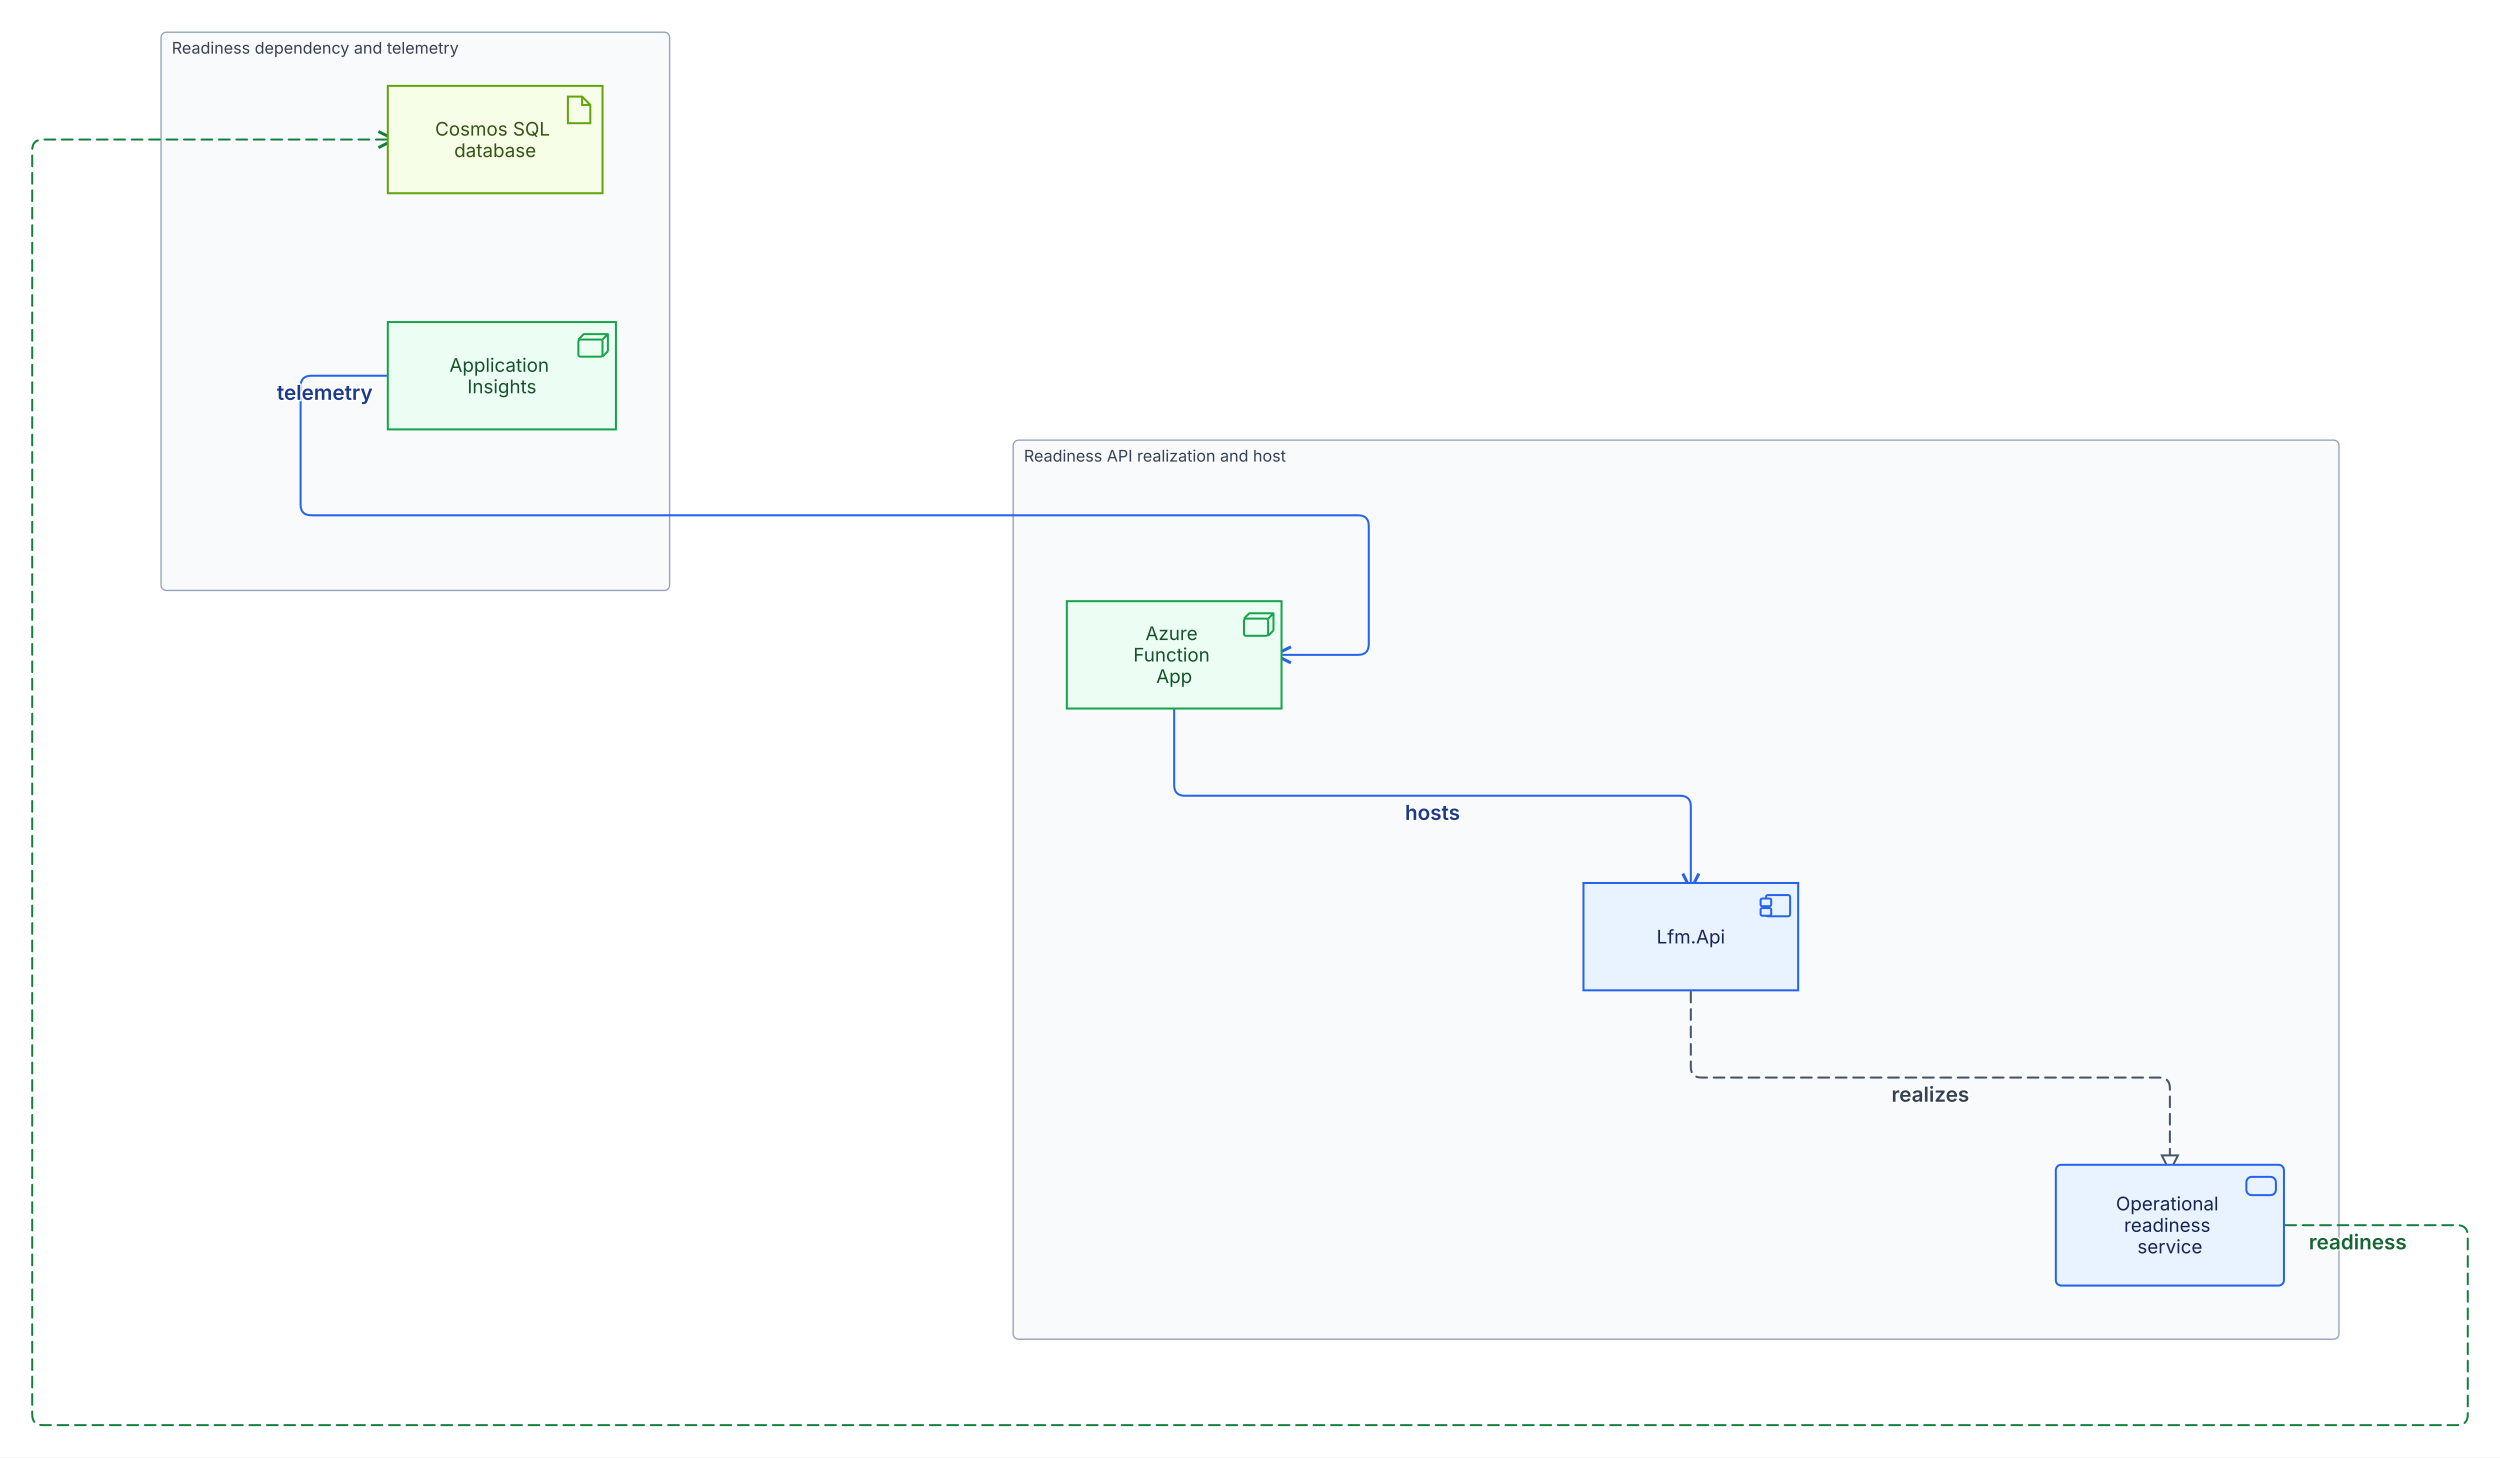
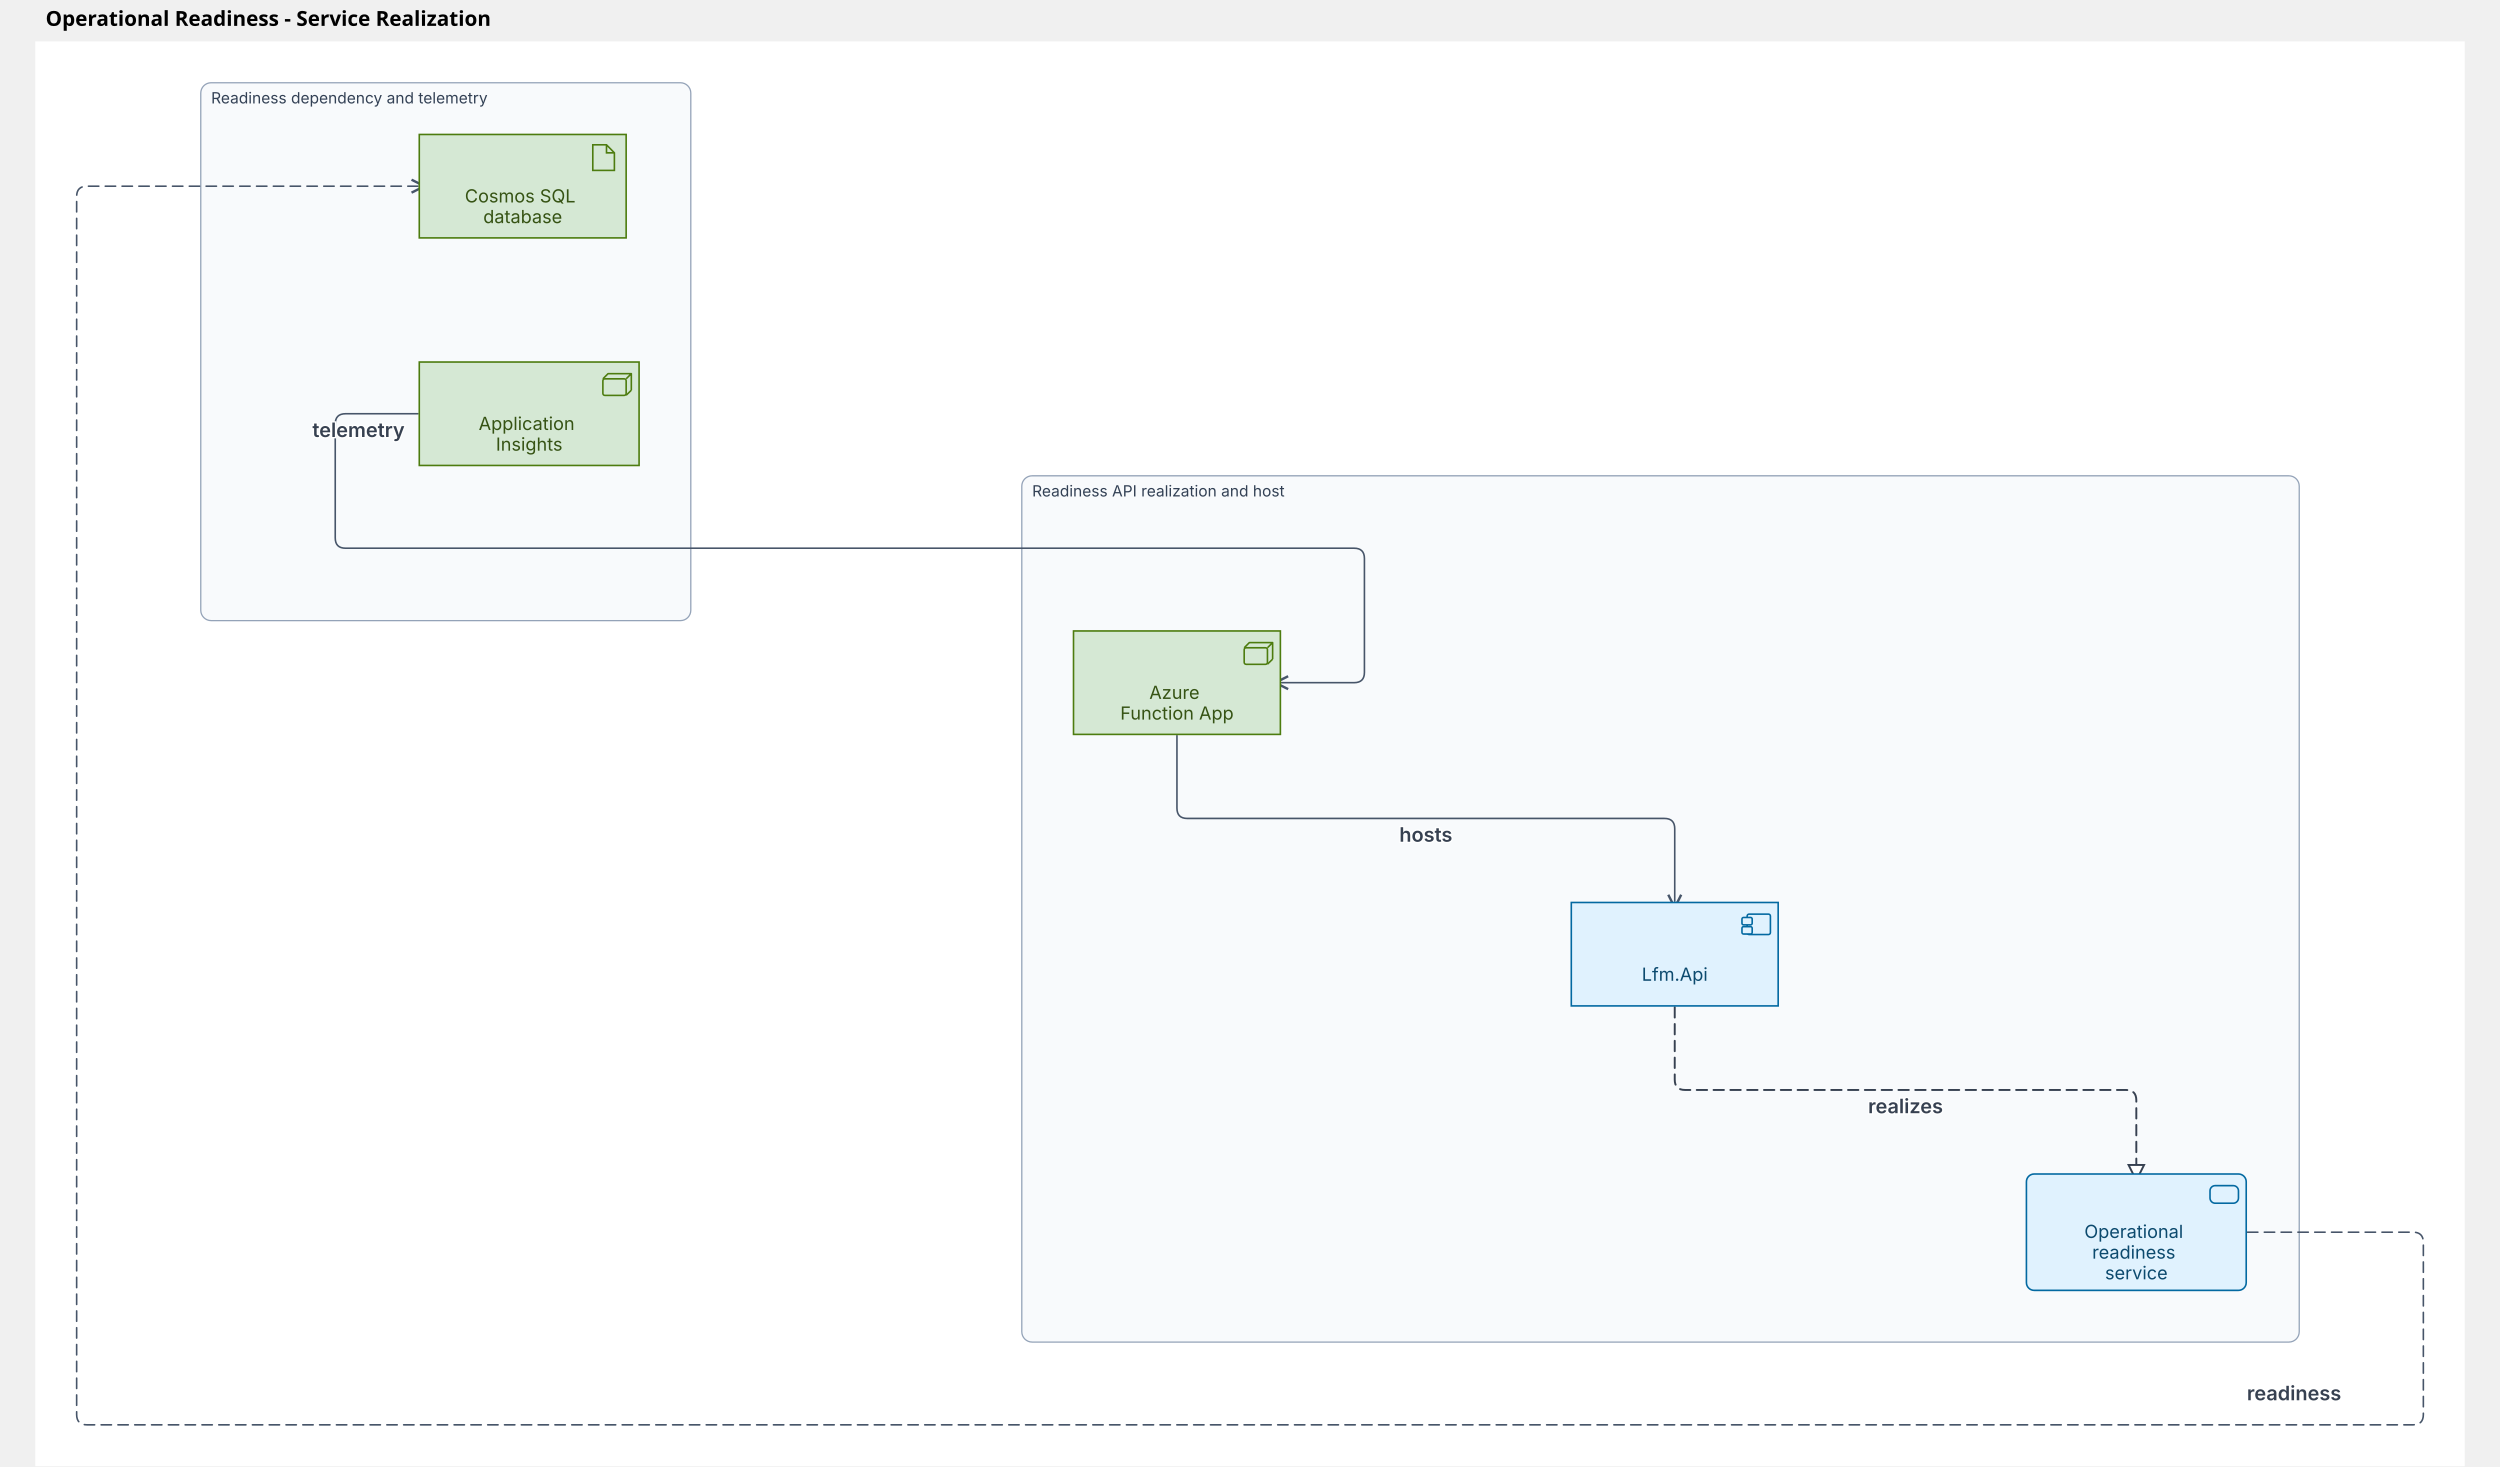
- <svg xmlns="http://www.w3.org/2000/svg" width="1863" height="1086" viewBox="-12.0 -12.0 1863.0 1086.0">
-   <rect x="-12.0" y="-12.0" width="1863.0" height="1086.0" fill="#ffffff" />
-   <style>g.dediren-edge-highlighted &gt; path{stroke:#1f6feb;stroke-width:3;}</style>
-   <g font-family="Inter, Arial, sans-serif" font-size="14">
+ <svg xmlns="http://www.w3.org/2000/svg" role="img" width="1879" height="1102" viewBox="-20 -52 1879 1134" data-arch-a11y="root" data-arch-a11y-viewbox="-20.0 -20.0 1879.0 1102.0">
+   <text data-arch-a11y="visible-title" x="-12" y="-32" font-family="sans-serif" font-size="16" font-weight="bold">Operational Readiness - Service Realization</text>
+   <rect x="-20.0" y="-20.0" width="1879.0" height="1102.0" fill="#ffffff" />
+   <g font-family="Inter, &quot;Liberation Sans&quot;, &quot;Noto Sans&quot;, Arial, &quot;Helvetica Neue&quot;, &quot;Segoe UI&quot;, sans-serif" font-size="14">
    <g data-dediren-group-id="ops-api-host">
-       <rect x="743.0" y="316.0" width="988.0" height="670.0" rx="4" fill="#f8fafc" stroke="#94a3b8" stroke-width="1" />
-       <text x="751.0" y="332.0" fill="#374151" font-size="12">Readiness API realization and host</text>
+       <rect x="743.0" y="316.0" width="988.0" height="670.0" rx="8" fill="#f8fafc" stroke="#94a3b8" stroke-width="1" />
+       <text x="751.0" y="332.0" fill="#334155" font-size="12">Readiness API realization and host</text>
    </g>
    <g data-dediren-group-id="ops-readiness-observability">
-       <rect x="108.0" y="12.0" width="379.0" height="416.0" rx="4" fill="#f8fafc" stroke="#94a3b8" stroke-width="1" />
-       <text x="116.0" y="28.0" fill="#374151" font-size="12">Readiness dependency and telemetry</text>
+       <rect x="108.0" y="12.0" width="379.0" height="416.0" rx="8" fill="#f8fafc" stroke="#94a3b8" stroke-width="1" />
+       <text x="116.0" y="28.0" fill="#334155" font-size="12">Readiness dependency and telemetry</text>
    </g>
-     <g data-dediren-edge-id="api-realizes-ops-service" data-dediren-edge-source="lfm-api" data-dediren-edge-target="ops-health-service">
+     <g data-dediren-edge-id="api-realizes-ops-service">
      <marker id="marker-end-api-realizes-ops-service" data-dediren-edge-marker-end="hollow_triangle" markerWidth="10" markerHeight="10" refX="5" refY="5" orient="auto">
-         <path d="M 1 1 L 9 5 L 1 9 Z" fill="#ffffff" stroke="#475569" stroke-width="1" />
+         <path d="M 1 1 L 9 5 L 1 9 Z" fill="#ffffff" stroke="#374151" stroke-width="1" />
      </marker>
-       <path d="M 1248.0 727.0 L 1248.0 783.0 Q 1248.0 791.0 1256.0 791.0 L 1597.0 791.0 Q 1605.0 791.0 1605.0 799.0 L 1605.0 855.0" fill="none" stroke="#475569" stroke-width="1.5" stroke-linecap="round" stroke-linejoin="round" stroke-dasharray="8 5" marker-end="url(#marker-end-api-realizes-ops-service)" />
+       <path d="M 1248.0 727.0 L 1248.0 783.0 Q 1248.0 791.0 1256.0 791.0 L 1597.0 791.0 Q 1605.0 791.0 1605.0 799.0 L 1605.0 855.0" fill="none" stroke="#374151" stroke-width="1.5" stroke-linecap="round" stroke-linejoin="round" stroke-dasharray="8 5" marker-end="url(#marker-end-api-realizes-ops-service)" />
      <text x="1426.5" y="809.0" text-anchor="middle" fill="none" font-size="15.4" font-weight="600" stroke="#ffffff" stroke-width="2">realizes</text>
-       <text x="1426.5" y="809.0" text-anchor="middle" fill="#334155" font-size="15.4" font-weight="600">realizes</text>
+       <text x="1426.5" y="809.0" text-anchor="middle" fill="#374151" font-size="15.4" font-weight="600">realizes</text>
    </g>
-     <g data-dediren-edge-id="function-app-hosts-api" data-dediren-edge-source="function-app" data-dediren-edge-target="lfm-api">
+     <g data-dediren-edge-id="function-app-hosts-api">
      <marker id="marker-end-function-app-hosts-api" data-dediren-edge-marker-end="open_arrow" markerWidth="10" markerHeight="10" refX="5" refY="5" orient="auto">
-         <path d="M 1 1 L 9 5 L 1 9" fill="none" stroke="#2563eb" stroke-width="1.5" />
+         <path d="M 1 1 L 9 5 L 1 9" fill="none" stroke="#475569" stroke-width="1.5" />
      </marker>
-       <path d="M 863.0 517.0 L 863.0 573.0 Q 863.0 581.0 871.0 581.0 L 1240.0 581.0 Q 1248.0 581.0 1248.0 589.0 L 1248.0 645.0" fill="none" stroke="#2563eb" stroke-width="1.5" stroke-linecap="round" stroke-linejoin="round" marker-end="url(#marker-end-function-app-hosts-api)" />
+       <path d="M 863.0 517.0 L 863.0 573.0 Q 863.0 581.0 871.0 581.0 L 1240.0 581.0 Q 1248.0 581.0 1248.0 589.0 L 1248.0 645.0" fill="none" stroke="#475569" stroke-width="1.25" stroke-linecap="round" stroke-linejoin="round" marker-end="url(#marker-end-function-app-hosts-api)" />
      <text x="1055.5" y="599.0" text-anchor="middle" fill="none" font-size="15.4" font-weight="600" stroke="#ffffff" stroke-width="2">hosts</text>
-       <text x="1055.5" y="599.0" text-anchor="middle" fill="#1e3a8a" font-size="15.4" font-weight="600">hosts</text>
+       <text x="1055.5" y="599.0" text-anchor="middle" fill="#374151" font-size="15.4" font-weight="600">hosts</text>
    </g>
-     <g data-dediren-edge-id="ops-service-accesses-cosmos" data-dediren-edge-source="ops-health-service" data-dediren-edge-target="cosmos-database">
+     <g data-dediren-edge-id="ops-service-accesses-cosmos">
      <marker id="marker-end-ops-service-accesses-cosmos" data-dediren-edge-marker-end="open_arrow" markerWidth="10" markerHeight="10" refX="5" refY="5" orient="auto">
-         <path d="M 1 1 L 9 5 L 1 9" fill="none" stroke="#15803d" stroke-width="1.5" />
+         <path d="M 1 1 L 9 5 L 1 9" fill="none" stroke="#475569" stroke-width="1.5" />
      </marker>
-       <path d="M 1691.0 901.0 L 1763.0 901.0 L 1819.0 901.0 Q 1827.0 901.0 1827.0 909.0 L 1827.0 1042.0 Q 1827.0 1050.0 1819.0 1050.0 L 1237.0 1050.0 L 297.5 1050.0 L 20.0 1050.0 Q 12.0 1050.0 12.0 1042.0 L 12.0 100.0 Q 12.0 92.0 20.0 92.0 L 76.0 92.0 L 276.0 92.0" fill="none" stroke="#15803d" stroke-width="1.5" stroke-linecap="round" stroke-linejoin="round" stroke-dasharray="8 5" marker-end="url(#marker-end-ops-service-accesses-cosmos)" />
-       <text x="1745.0" y="919.0" text-anchor="middle" fill="none" font-size="15.4" font-weight="600" stroke="#ffffff" stroke-width="2">readiness</text>
-       <text x="1745.0" y="919.0" text-anchor="middle" fill="#166534" font-size="15.4" font-weight="600">readiness</text>
+       <path d="M 1691.0 901.0 L 1763.0 901.0 L 1819.0 901.0 Q 1827.0 901.0 1827.0 909.0 L 1827.0 1042.0 Q 1827.0 1050.0 1819.0 1050.0 L 1237.0 1050.0 L 297.5 1050.0 L 20.0 1050.0 Q 12.0 1050.0 12.0 1042.0 L 12.0 100.0 Q 12.0 92.0 20.0 92.0 L 76.0 92.0 L 276.0 92.0" fill="none" stroke="#475569" stroke-width="1.25" stroke-linecap="round" stroke-linejoin="round" stroke-dasharray="8 5" marker-end="url(#marker-end-ops-service-accesses-cosmos)" />
+       <text x="1727.0" y="1031.0" text-anchor="middle" fill="none" font-size="15.4" font-weight="600" stroke="#ffffff" stroke-width="2">readiness</text>
+       <text x="1727.0" y="1031.0" text-anchor="middle" fill="#374151" font-size="15.4" font-weight="600">readiness</text>
    </g>
-     <g data-dediren-edge-id="app-insights-serves-function-app" data-dediren-edge-source="application-insights" data-dediren-edge-target="function-app">
+     <g data-dediren-edge-id="app-insights-serves-function-app">
      <marker id="marker-end-app-insights-serves-function-app" data-dediren-edge-marker-end="open_arrow" markerWidth="10" markerHeight="10" refX="5" refY="5" orient="auto">
-         <path d="M 1 1 L 9 5 L 1 9" fill="none" stroke="#2563eb" stroke-width="1.5" />
+         <path d="M 1 1 L 9 5 L 1 9" fill="none" stroke="#475569" stroke-width="1.5" />
      </marker>
-       <path d="M 276.0 268.0 L 220.0 268.0 Q 212.0 268.0 212.0 276.0 L 212.0 364.0 Q 212.0 372.0 220.0 372.0 L 361.5 372.0 L 519.0 372.0 L 711.0 372.0 L 863.5 372.0 L 1000.0 372.0 Q 1008.0 372.0 1008.0 380.0 L 1008.0 468.0 Q 1008.0 476.0 1000.0 476.0 L 944.0 476.0" fill="none" stroke="#2563eb" stroke-width="1.5" stroke-linecap="round" stroke-linejoin="round" marker-end="url(#marker-end-app-insights-serves-function-app)" />
+       <path d="M 276.0 268.0 L 220.0 268.0 Q 212.0 268.0 212.0 276.0 L 212.0 364.0 Q 212.0 372.0 220.0 372.0 L 361.5 372.0 L 519.0 372.0 L 711.0 372.0 L 863.5 372.0 L 1000.0 372.0 Q 1008.0 372.0 1008.0 380.0 L 1008.0 468.0 Q 1008.0 476.0 1000.0 476.0 L 944.0 476.0" fill="none" stroke="#475569" stroke-width="1.25" stroke-linecap="round" stroke-linejoin="round" marker-end="url(#marker-end-app-insights-serves-function-app)" />
      <text x="230.0" y="286.0" text-anchor="middle" fill="none" font-size="15.4" font-weight="600" stroke="#ffffff" stroke-width="2">telemetry</text>
-       <text x="230.0" y="286.0" text-anchor="middle" fill="#1e3a8a" font-size="15.4" font-weight="600">telemetry</text>
+       <text x="230.0" y="286.0" text-anchor="middle" fill="#374151" font-size="15.4" font-weight="600">telemetry</text>
    </g>
    <g data-dediren-node-id="ops-health-service">
-       <rect data-dediren-node-shape="archimate_rounded_rectangle" x="1520.0" y="856.0" width="170.0" height="90.0" rx="4" fill="#e8f3ff" stroke="#2563eb" stroke-width="1.5" />
+       <rect data-dediren-node-shape="archimate_rounded_rectangle" x="1520.0" y="856.0" width="170.0" height="90.0" rx="6" fill="#e0f2fe" stroke="#0369a1" stroke-width="1.25" />
      <g data-dediren-node-decorator="archimate_application_service" data-dediren-icon-kind="service" data-dediren-icon-size="22">
-         <rect x="1662.0" y="865.0" width="22.0" height="13.6" rx="4.0" fill="#e8f3ff" stroke="#2563eb" stroke-width="1.5" />
+         <rect x="1662.0" y="865.0" width="22.0" height="13.6" rx="4.0" fill="#e0f2fe" stroke="#0369a1" stroke-width="1.25" />
      </g>
-       <text x="1605.0" y="884.9" text-anchor="middle" dominant-baseline="middle" fill="#172554" font-size="14.0">
-         <tspan x="1605.0" dy="0">Operational</tspan>
-         <tspan x="1605.0" dy="16.0">readiness</tspan>
-         <tspan x="1605.0" dy="16.0">service</tspan>
+       <text x="1605.0" y="900.4" text-anchor="middle" dominant-baseline="middle" fill="#0c4a6e" font-size="14.0">
+         <tspan x="1605.0" dy="0" textLength="72.3" lengthAdjust="spacing">Operational</tspan>
+         <tspan x="1605.0" dy="16.0" textLength="60.6" lengthAdjust="spacing">readiness</tspan>
+         <tspan x="1605.0" dy="16.0" textLength="44.3" lengthAdjust="spacing">service</tspan>
      </text>
    </g>
    <g data-dediren-node-id="lfm-api">
-       <rect data-dediren-node-shape="archimate_rectangle" x="1168.0" y="646.0" width="160.0" height="80.0" rx="0" fill="#e8f3ff" stroke="#2563eb" stroke-width="1.5" />
+       <rect data-dediren-node-shape="archimate_rectangle" x="1168.0" y="646.0" width="160.0" height="80.0" rx="0" fill="#e0f2fe" stroke="#0369a1" stroke-width="1.25" />
      <g data-dediren-node-decorator="archimate_application_component" data-dediren-icon-kind="component" data-dediren-icon-size="22">
-         <rect x="1304.0" y="655.0" width="18.0" height="15.8" rx="1.5" fill="#e8f3ff" stroke="#2563eb" stroke-width="1.5" />
-         <rect x="1300.0" y="657.6" width="7.9" height="5.7" rx="1.2" fill="#e8f3ff" stroke="#2563eb" stroke-width="1.5" />
-         <rect x="1300.0" y="664.7" width="7.9" height="5.7" rx="1.2" fill="#e8f3ff" stroke="#2563eb" stroke-width="1.5" />
+         <rect x="1304.0" y="655.0" width="18.0" height="15.8" rx="1.5" fill="#e0f2fe" stroke="#0369a1" stroke-width="1.25" />
+         <rect x="1300.0" y="657.6" width="7.9" height="5.7" rx="1.2" fill="#e0f2fe" stroke="#0369a1" stroke-width="1.25" />
+         <rect x="1300.0" y="664.7" width="7.9" height="5.7" rx="1.2" fill="#e0f2fe" stroke="#0369a1" stroke-width="1.25" />
      </g>
-       <text x="1248.0" y="686.0" text-anchor="middle" dominant-baseline="middle" fill="#172554" font-size="14.0">Lfm.Api</text>
+       <text x="1248.0" y="701.5" text-anchor="middle" dominant-baseline="middle" fill="#0c4a6e" font-size="14.0" textLength="47.4" lengthAdjust="spacing">Lfm.Api</text>
    </g>
    <g data-dediren-node-id="function-app">
-       <rect data-dediren-node-shape="archimate_rectangle" x="783.0" y="436.0" width="160.0" height="80.0" rx="0" fill="#ecfdf3" stroke="#16a34a" stroke-width="1.5" />
+       <rect data-dediren-node-shape="archimate_rectangle" x="783.0" y="436.0" width="160.0" height="80.0" rx="0" fill="#d5e8d4" stroke="#4d7c0f" stroke-width="1.25" />
      <g data-dediren-node-decorator="archimate_technology_node" data-dediren-icon-kind="node" data-dediren-icon-size="22">
-         <rect x="915.0" y="449.0" width="18.0" height="12.8" rx="1.5" fill="#ecfdf3" stroke="#16a34a" stroke-width="1.5" />
-         <path data-dediren-icon-part="node-3d-edges" d="M 915.0 449.0 L 919.0 445.0 L 937.0 445.0 L 933.0 449.0 M 933.0 449.0 L 937.0 445.0 M 933.0 461.7 L 937.0 457.8 M 937.0 445.0 L 937.0 457.8" fill="none" stroke="#16a34a" stroke-width="1.5" stroke-linejoin="round" />
+         <rect x="915.0" y="449.0" width="18.0" height="12.8" rx="1.5" fill="#d5e8d4" stroke="#4d7c0f" stroke-width="1.25" />
+         <path data-dediren-icon-part="node-3d-edges" d="M 915.0 449.0 L 919.0 445.0 L 937.0 445.0 L 933.0 449.0 M 933.0 449.0 L 937.0 445.0 M 933.0 461.7 L 937.0 457.8 M 937.0 445.0 L 937.0 457.8" fill="none" stroke="#4d7c0f" stroke-width="1.25" stroke-linejoin="round" />
      </g>
-       <text x="863.0" y="459.9" text-anchor="middle" dominant-baseline="middle" fill="#14532d" font-size="14.0">
-         <tspan x="863.0" dy="0">Azure</tspan>
-         <tspan x="863.0" dy="16.0">Function</tspan>
-         <tspan x="863.0" dy="16.0">App</tspan>
+       <text x="863.0" y="483.5" text-anchor="middle" dominant-baseline="middle" fill="#365314" font-size="14.0">
+         <tspan x="863.0" dy="0" textLength="36.5" lengthAdjust="spacing">Azure</tspan>
+         <tspan x="863.0" dy="16.0" textLength="82.4" lengthAdjust="spacing">Function App</tspan>
      </text>
    </g>
    <g data-dediren-node-id="cosmos-database">
-       <rect data-dediren-node-shape="archimate_rectangle" x="277.0" y="52.0" width="160.0" height="80.0" rx="0" fill="#f7fee7" stroke="#65a30d" stroke-width="1.5" />
+       <rect data-dediren-node-shape="archimate_rectangle" x="277.0" y="52.0" width="160.0" height="80.0" rx="0" fill="#d5e8d4" stroke="#4d7c0f" stroke-width="1.25" />
      <g data-dediren-node-decorator="archimate_artifact" data-dediren-icon-kind="artifact" data-dediren-icon-size="22">
-         <path data-dediren-icon-part="artifact-document" d="M 411.2 60.0 L 421.8 60.0 L 427.9 66.2 L 427.9 79.8 L 411.2 79.8 Z M 421.8 60.0 L 421.8 66.2 L 427.9 66.2" fill="#f7fee7" stroke="#65a30d" stroke-width="1.5" />
+         <path data-dediren-icon-part="artifact-document" d="M 411.2 60.0 L 421.8 60.0 L 427.9 66.2 L 427.9 79.8 L 411.2 79.8 Z M 421.8 60.0 L 421.8 66.2 L 427.9 66.2" fill="#d5e8d4" stroke="#4d7c0f" stroke-width="1.25" />
      </g>
-       <text x="357.0" y="84.0" text-anchor="middle" dominant-baseline="middle" fill="#365314" font-size="14.0">
-         <tspan x="357.0" dy="0">Cosmos SQL</tspan>
-         <tspan x="357.0" dy="16.0">database</tspan>
+       <text x="357.0" y="99.5" text-anchor="middle" dominant-baseline="middle" fill="#365314" font-size="14.0">
+         <tspan x="357.0" dy="0" textLength="83.2" lengthAdjust="spacing">Cosmos SQL</tspan>
+         <tspan x="357.0" dy="16.0" textLength="57.5" lengthAdjust="spacing">database</tspan>
      </text>
    </g>
    <g data-dediren-node-id="application-insights">
-       <rect data-dediren-node-shape="archimate_rectangle" x="277.0" y="228.0" width="170.0" height="80.0" rx="0" fill="#ecfdf3" stroke="#16a34a" stroke-width="1.5" />
+       <rect data-dediren-node-shape="archimate_rectangle" x="277.0" y="228.0" width="170.0" height="80.0" rx="0" fill="#d5e8d4" stroke="#4d7c0f" stroke-width="1.25" />
      <g data-dediren-node-decorator="archimate_technology_node" data-dediren-icon-kind="node" data-dediren-icon-size="22">
-         <rect x="419.0" y="241.0" width="18.0" height="12.8" rx="1.5" fill="#ecfdf3" stroke="#16a34a" stroke-width="1.5" />
-         <path data-dediren-icon-part="node-3d-edges" d="M 419.0 241.0 L 423.0 237.0 L 441.0 237.0 L 437.0 241.0 M 437.0 241.0 L 441.0 237.0 M 437.0 253.7 L 441.0 249.8 M 441.0 237.0 L 441.0 249.8" fill="none" stroke="#16a34a" stroke-width="1.5" stroke-linejoin="round" />
+         <rect x="419.0" y="241.0" width="18.0" height="12.8" rx="1.5" fill="#d5e8d4" stroke="#4d7c0f" stroke-width="1.25" />
+         <path data-dediren-icon-part="node-3d-edges" d="M 419.0 241.0 L 423.0 237.0 L 441.0 237.0 L 437.0 241.0 M 437.0 241.0 L 441.0 237.0 M 437.0 253.7 L 441.0 249.8 M 441.0 237.0 L 441.0 249.8" fill="none" stroke="#4d7c0f" stroke-width="1.25" stroke-linejoin="round" />
      </g>
-       <text x="362.0" y="260.0" text-anchor="middle" dominant-baseline="middle" fill="#14532d" font-size="14.0">
-         <tspan x="362.0" dy="0">Application</tspan>
-         <tspan x="362.0" dy="16.0">Insights</tspan>
+       <text x="362.0" y="275.5" text-anchor="middle" dominant-baseline="middle" fill="#365314" font-size="14.0">
+         <tspan x="362.0" dy="0" textLength="68.4" lengthAdjust="spacing">Application</tspan>
+         <tspan x="362.0" dy="16.0" textLength="48.2" lengthAdjust="spacing">Insights</tspan>
      </text>
    </g>
  </g>
</svg>
